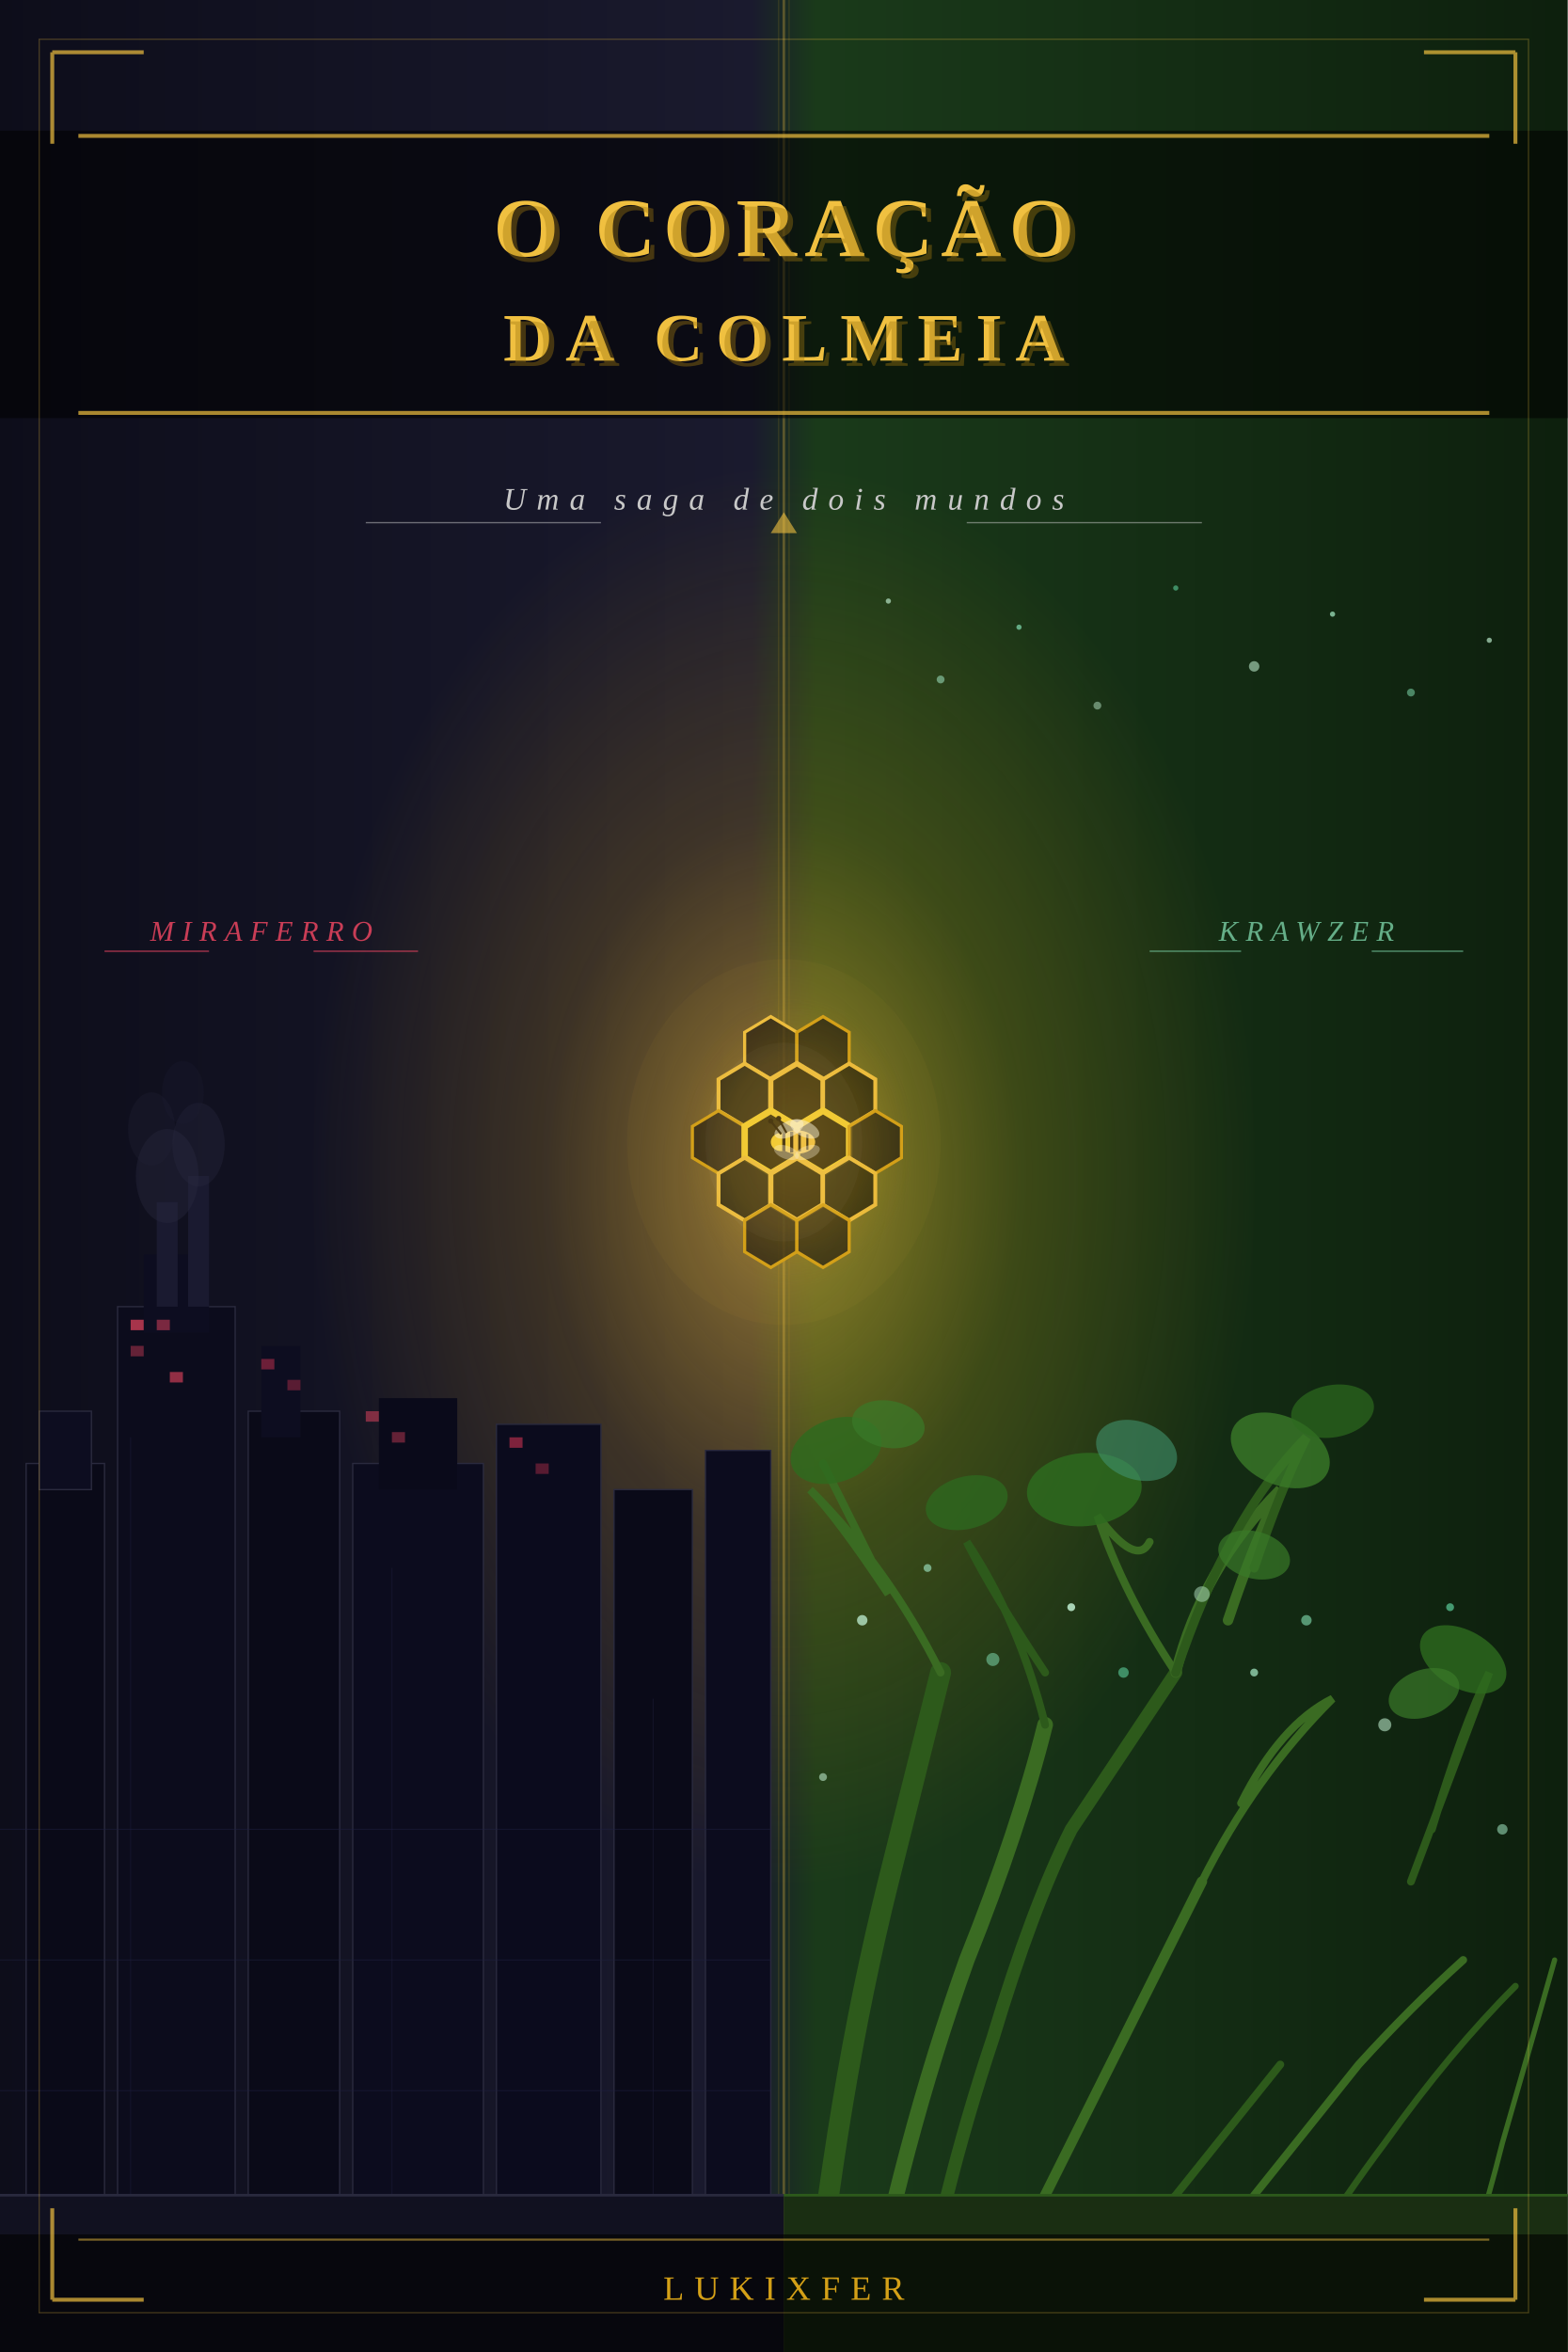
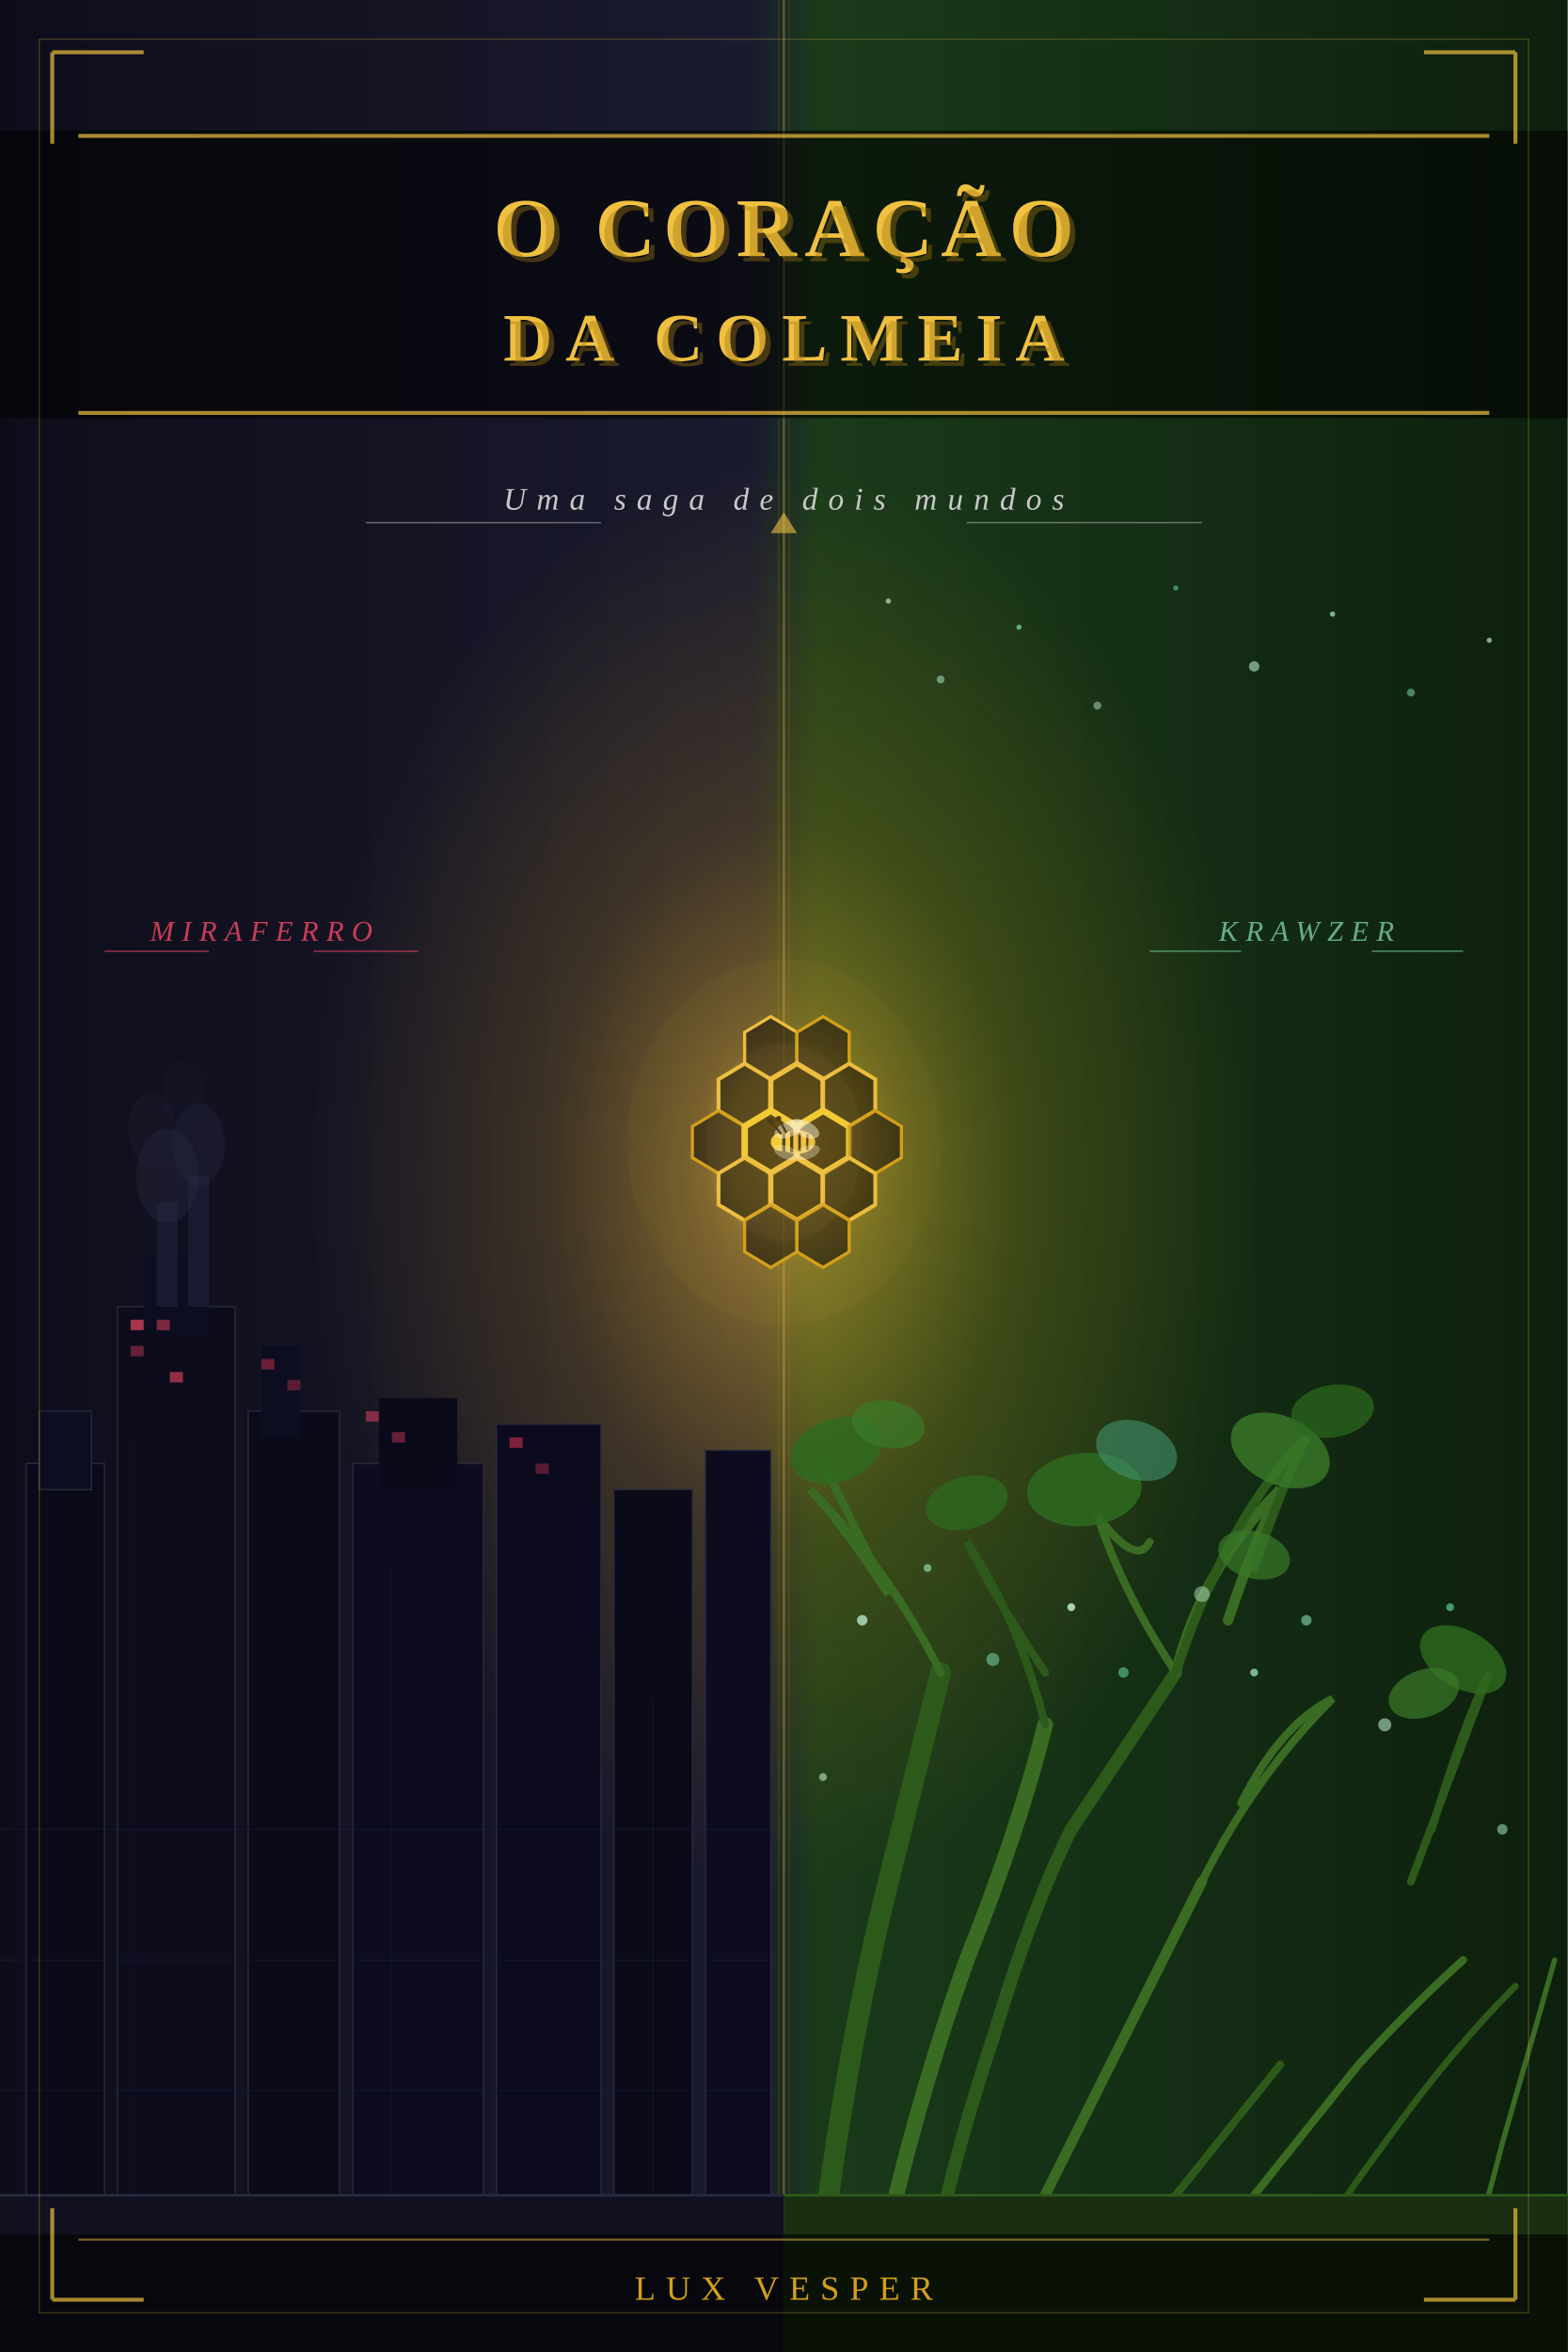
<svg xmlns="http://www.w3.org/2000/svg" viewBox="0 0 600 900" width="600" height="900">
  <defs>
    <linearGradient id="bg_miraferro" x1="0%" y1="0%" x2="0%" y2="100%">
      <stop offset="0%" stop-color="#0d0d1a" />
      <stop offset="60%" stop-color="#1a1a2e" />
      <stop offset="100%" stop-color="#16213e" />
    </linearGradient>
    <linearGradient id="bg_krawzer" x1="0%" y1="0%" x2="0%" y2="100%">
      <stop offset="0%" stop-color="#0d1f0d" />
      <stop offset="60%" stop-color="#1a3a1a" />
      <stop offset="100%" stop-color="#122a12" />
    </linearGradient>
    <linearGradient id="bg_split" x1="0%" y1="0%" x2="100%" y2="0%">
      <stop offset="0%" stop-color="#0d0d1a" />
      <stop offset="48%" stop-color="#1a1a2e" />
      <stop offset="52%" stop-color="#1a3a1a" />
      <stop offset="100%" stop-color="#0d1f0d" />
    </linearGradient>
    <radialGradient id="central_glow" cx="50%" cy="50%" r="30%">
      <stop offset="0%" stop-color="#f0c040" stop-opacity="0.6" />
      <stop offset="50%" stop-color="#d4a017" stop-opacity="0.2" />
      <stop offset="100%" stop-color="#d4a017" stop-opacity="0" />
    </radialGradient>
    <radialGradient id="hex_glow" cx="50%" cy="50%" r="50%">
      <stop offset="0%" stop-color="#f0c040" stop-opacity="0.9" />
      <stop offset="60%" stop-color="#d4a017" stop-opacity="0.6" />
      <stop offset="100%" stop-color="#a07810" stop-opacity="0" />
    </radialGradient>
    <filter id="smoke" x="-20%" y="-20%" width="140%" height="140%">
      <feTurbulence type="fractalNoise" baseFrequency="0.04" numOctaves="4" result="noise" />
      <feDisplacementMap in="SourceGraphic" in2="noise" scale="4" xChannelSelector="R" yChannelSelector="G" />
    </filter>
    <filter id="glow" x="-30%" y="-30%" width="160%" height="160%">
      <feGaussianBlur stdDeviation="3" result="blur" />
      <feComposite in="SourceGraphic" in2="blur" operator="over" />
    </filter>
    <filter id="softglow" x="-20%" y="-20%" width="140%" height="140%">
      <feGaussianBlur stdDeviation="5" result="blur" />
      <feComposite in="SourceGraphic" in2="blur" operator="over" />
    </filter>
  </defs>
  <rect width="600" height="900" fill="url(#bg_split)" />
  <rect width="600" height="900" fill="url(#central_glow)" />
  <line x1="300" y1="0" x2="300" y2="900" stroke="#f0c040" stroke-width="1" stroke-opacity="0.3" />
  <line x1="298" y1="0" x2="298" y2="900" stroke="#d4a017" stroke-width="0.5" stroke-opacity="0.15" />
  <line x1="302" y1="0" x2="302" y2="900" stroke="#d4a017" stroke-width="0.5" stroke-opacity="0.15" />
  <rect x="10" y="560" width="30" height="280" fill="#0a0a18" stroke="#2a2a3e" stroke-width="0.5" />
  <rect x="15" y="540" width="20" height="30" fill="#0d0d20" stroke="#2a2a3e" stroke-width="0.5" />
  <rect x="45" y="500" width="45" height="340" fill="#0c0c1c" stroke="#2a2a3e" stroke-width="0.5" />
  <rect x="55" y="480" width="25" height="30" fill="#0d0d20" />
  <rect x="95" y="540" width="35" height="300" fill="#0a0a18" stroke="#2a2a3e" stroke-width="0.5" />
  <rect x="100" y="515" width="15" height="35" fill="#0d0d20" />
  <rect x="135" y="560" width="50" height="280" fill="#0c0c1e" stroke="#2a2a3e" stroke-width="0.5" />
  <rect x="145" y="535" width="30" height="35" fill="#0a0a1a" />
  <rect x="190" y="545" width="40" height="295" fill="#0b0b1d" stroke="#2a2a3e" stroke-width="0.5" />
  <rect x="235" y="570" width="30" height="270" fill="#0a0a18" stroke="#2a2a3e" stroke-width="0.5" />
  <rect x="270" y="555" width="25" height="285" fill="#0c0c1e" stroke="#2a2a3e" stroke-width="0.5" />
  <rect x="60" y="460" width="8" height="40" fill="#1a1a30" />
  <rect x="72" y="450" width="8" height="50" fill="#1a1a30" />
  <ellipse cx="64" cy="450" rx="12" ry="18" fill="#2a2a40" fill-opacity="0.4" />
  <ellipse cx="58" cy="432" rx="9" ry="14" fill="#222238" fill-opacity="0.3" />
  <ellipse cx="76" cy="438" rx="10" ry="16" fill="#2a2a40" fill-opacity="0.35" />
  <ellipse cx="70" cy="418" rx="8" ry="12" fill="#1e1e34" fill-opacity="0.25" />
  <rect x="50" y="505" width="5" height="4" fill="#e94560" fill-opacity="0.7" />
  <rect x="60" y="505" width="5" height="4" fill="#e94560" fill-opacity="0.5" />
  <rect x="50" y="515" width="5" height="4" fill="#e94560" fill-opacity="0.4" />
  <rect x="65" y="525" width="5" height="4" fill="#e94560" fill-opacity="0.6" />
  <rect x="100" y="520" width="5" height="4" fill="#cc3350" fill-opacity="0.5" />
  <rect x="110" y="528" width="5" height="4" fill="#cc3350" fill-opacity="0.4" />
  <rect x="140" y="540" width="5" height="4" fill="#e94560" fill-opacity="0.5" />
  <rect x="150" y="548" width="5" height="4" fill="#e94560" fill-opacity="0.4" />
  <rect x="195" y="550" width="5" height="4" fill="#cc3350" fill-opacity="0.6" />
  <rect x="205" y="560" width="5" height="4" fill="#cc3350" fill-opacity="0.4" />
  <line x1="0" y1="700" x2="295" y2="700" stroke="#1e2040" stroke-width="0.4" stroke-opacity="0.5" />
  <line x1="0" y1="750" x2="295" y2="750" stroke="#1e2040" stroke-width="0.4" stroke-opacity="0.5" />
  <line x1="0" y1="800" x2="295" y2="800" stroke="#1e2040" stroke-width="0.4" stroke-opacity="0.5" />
  <line x1="50" y1="550" x2="50" y2="900" stroke="#1e2040" stroke-width="0.4" stroke-opacity="0.4" />
  <line x1="150" y1="600" x2="150" y2="900" stroke="#1e2040" stroke-width="0.4" stroke-opacity="0.4" />
  <line x1="250" y1="650" x2="250" y2="900" stroke="#1e2040" stroke-width="0.4" stroke-opacity="0.4" />
  <rect x="0" y="840" width="300" height="60" fill="#111120" />
  <line x1="0" y1="840" x2="300" y2="840" stroke="#2a2a3e" stroke-width="1" />
  <path d="M 310 900 Q 320 800 340 720 Q 350 680 360 640" stroke="#2d5a1b" stroke-width="8" fill="none" stroke-linecap="round" />
  <path d="M 330 900 Q 345 820 370 750 Q 390 700 400 660" stroke="#3a6b22" stroke-width="6" fill="none" stroke-linecap="round" />
  <path d="M 350 900 Q 360 840 380 780 Q 395 730 410 700 Q 430 670 450 640" stroke="#2d5a1b" stroke-width="5" fill="none" stroke-linecap="round" />
  <path d="M 370 900 Q 395 850 420 800 Q 445 750 460 720" stroke="#3a6b22" stroke-width="4" fill="none" stroke-linecap="round" />
  <path d="M 390 900 Q 420 870 450 840 Q 470 815 490 790" stroke="#2d5a1b" stroke-width="3" fill="none" stroke-linecap="round" />
  <path d="M 440 900 Q 460 870 480 840 Q 500 815 520 790 Q 540 768 560 750" stroke="#3a6b22" stroke-width="3" fill="none" stroke-linecap="round" />
  <path d="M 480 900 Q 500 860 530 820 Q 555 785 580 760" stroke="#2d5a1b" stroke-width="2.5" fill="none" stroke-linecap="round" />
  <path d="M 550 900 Q 565 860 575 820 Q 588 775 595 750" stroke="#3a6b22" stroke-width="2" fill="none" stroke-linecap="round" />
  <path d="M 360 640 Q 340 600 310 570 Q 320 580 340 610 Q 330 590 315 560" stroke="#3a6b22" stroke-width="3" fill="none" stroke-linecap="round" />
  <path d="M 400 660 Q 390 620 370 590 Q 380 610 400 640" stroke="#2d5a1b" stroke-width="3" fill="none" stroke-linecap="round" />
  <path d="M 450 640 Q 460 600 490 570 Q 480 590 470 620" stroke="#3a6b22" stroke-width="4" fill="none" stroke-linecap="round" />
  <path d="M 450 640 Q 430 610 420 580 Q 435 600 440 590" stroke="#3a6b22" stroke-width="3" fill="none" stroke-linecap="round" />
  <path d="M 450 640 Q 470 580 500 550 Q 490 570 480 600" stroke="#2d5a1b" stroke-width="3.5" fill="none" stroke-linecap="round" />
  <path d="M 460 720 Q 480 680 510 650 Q 490 660 475 690" stroke="#3a6b22" stroke-width="3" fill="none" stroke-linecap="round" />
  <path d="M 540 720 Q 555 680 570 640 Q 560 660 548 700" stroke="#2d5a1b" stroke-width="3" fill="none" stroke-linecap="round" />
  <ellipse cx="320" cy="555" rx="18" ry="12" fill="#2d6a1f" fill-opacity="0.8" transform="rotate(-20, 320, 555)" />
  <ellipse cx="340" cy="545" rx="14" ry="9" fill="#3a7a28" fill-opacity="0.7" transform="rotate(10, 340, 545)" />
  <ellipse cx="370" cy="575" rx="16" ry="10" fill="#2d6a1f" fill-opacity="0.75" transform="rotate(-15, 370, 575)" />
  <ellipse cx="490" cy="555" rx="20" ry="13" fill="#3a7a28" fill-opacity="0.8" transform="rotate(25, 490, 555)" />
  <ellipse cx="510" cy="540" rx="16" ry="10" fill="#2d6a1f" fill-opacity="0.7" transform="rotate(-10, 510, 540)" />
  <ellipse cx="480" cy="595" rx="14" ry="9" fill="#3a7a28" fill-opacity="0.7" transform="rotate(15, 480, 595)" />
  <ellipse cx="415" cy="570" rx="22" ry="14" fill="#2d6a1f" fill-opacity="0.85" transform="rotate(-5, 415, 570)" />
  <ellipse cx="435" cy="555" rx="16" ry="11" fill="#40916c" fill-opacity="0.6" transform="rotate(20, 435, 555)" />
  <ellipse cx="560" cy="635" rx="18" ry="11" fill="#2d6a1f" fill-opacity="0.8" transform="rotate(30, 560, 635)" />
  <ellipse cx="545" cy="648" rx="14" ry="9" fill="#3a7a28" fill-opacity="0.7" transform="rotate(-20, 545, 648)" />
  <circle cx="330" cy="620" r="2" fill="#b7e4c7" fill-opacity="0.8" />
  <circle cx="355" cy="600" r="1.5" fill="#95d5b2" fill-opacity="0.7" />
  <circle cx="380" cy="635" r="2.5" fill="#74c69d" fill-opacity="0.6" />
  <circle cx="410" cy="615" r="1.5" fill="#b7e4c7" fill-opacity="0.9" />
  <circle cx="430" cy="640" r="2" fill="#52b788" fill-opacity="0.7" />
  <circle cx="460" cy="610" r="3" fill="#b7e4c7" fill-opacity="0.5" />
  <circle cx="480" cy="640" r="1.5" fill="#95d5b2" fill-opacity="0.8" />
  <circle cx="500" cy="620" r="2" fill="#74c69d" fill-opacity="0.7" />
  <circle cx="530" cy="660" r="2.5" fill="#b7e4c7" fill-opacity="0.6" />
  <circle cx="555" cy="615" r="1.5" fill="#52b788" fill-opacity="0.8" />
  <circle cx="315" cy="680" r="1.5" fill="#b7e4c7" fill-opacity="0.6" />
  <circle cx="575" cy="700" r="2" fill="#95d5b2" fill-opacity="0.6" />
  <rect x="300" y="840" width="300" height="60" fill="#1a2e12" />
  <line x1="300" y1="840" x2="600" y2="840" stroke="#2d5a1b" stroke-width="1" />
  <polygon points="285,395 295,389 305,395 305,407 295,413 285,407" fill="#1a1610" stroke="#f0c040" stroke-width="1.2" fill-opacity="0.7" />
  <polygon points="305,395 315,389 325,395 325,407 315,413 305,407" fill="#1a1610" stroke="#d4a017" stroke-width="1.2" fill-opacity="0.7" />
  <polygon points="275,413 285,407 295,413 295,425 285,431 275,425" fill="#1f1c0d" stroke="#f0c040" stroke-width="1.5" fill-opacity="0.8" />
  <polygon points="295,413 305,407 315,413 315,425 305,431 295,425" fill="#2a2208" stroke="#f0c040" stroke-width="2" fill-opacity="0.9" />
  <polygon points="315,413 325,407 335,413 335,425 325,431 315,425" fill="#1f1c0d" stroke="#f0c040" stroke-width="1.5" fill-opacity="0.8" />
  <polygon points="265,431 275,425 285,431 285,443 275,449 265,443" fill="#1a1610" stroke="#d4a017" stroke-width="1.2" fill-opacity="0.7" />
  <polygon points="285,431 295,425 305,431 305,443 295,449 285,443" fill="#2a2208" stroke="#f5d030" stroke-width="2.5" fill-opacity="0.95" />
  <polygon points="305,431 315,425 325,431 325,443 315,449 305,443" fill="#2a2208" stroke="#f5d030" stroke-width="2.5" fill-opacity="0.95" />
  <polygon points="325,431 335,425 345,431 345,443 335,449 325,443" fill="#1a1610" stroke="#d4a017" stroke-width="1.2" fill-opacity="0.7" />
  <polygon points="275,449 285,443 295,449 295,461 285,467 275,461" fill="#1f1c0d" stroke="#f0c040" stroke-width="1.5" fill-opacity="0.8" />
  <polygon points="295,449 305,443 315,449 315,461 305,467 295,461" fill="#2a2208" stroke="#f0c040" stroke-width="2" fill-opacity="0.9" />
  <polygon points="315,449 325,443 335,449 335,461 325,467 315,461" fill="#1f1c0d" stroke="#f0c040" stroke-width="1.5" fill-opacity="0.8" />
  <polygon points="285,467 295,461 305,467 305,479 295,485 285,479" fill="#1a1610" stroke="#d4a017" stroke-width="1.2" fill-opacity="0.7" />
  <polygon points="305,467 315,461 325,467 325,479 315,485 305,479" fill="#1a1610" stroke="#d4a017" stroke-width="1.2" fill-opacity="0.7" />
  <ellipse cx="305" cy="437" rx="7" ry="4.5" fill="#f0c040" />
  <ellipse cx="299" cy="437" rx="4" ry="3.5" fill="#f5d030" />
  <line x1="300" y1="433.5" x2="300" y2="440.5" stroke="#1a1000" stroke-width="1.2" />
  <line x1="303" y1="433" x2="303" y2="441" stroke="#1a1000" stroke-width="1.2" />
  <line x1="306" y1="433.5" x2="306" y2="440.5" stroke="#1a1000" stroke-width="1" />
  <line x1="309" y1="434" x2="309" y2="440" stroke="#1a1000" stroke-width="0.8" />
  <ellipse cx="302" cy="432" rx="6" ry="3" fill="white" fill-opacity="0.5" transform="rotate(-25, 302, 432)" />
  <ellipse cx="308" cy="432" rx="6" ry="3" fill="white" fill-opacity="0.5" transform="rotate(25, 308, 432)" />
  <ellipse cx="301" cy="441" rx="5" ry="2.5" fill="white" fill-opacity="0.35" transform="rotate(20, 301, 441)" />
  <ellipse cx="309" cy="441" rx="5" ry="2.5" fill="white" fill-opacity="0.35" transform="rotate(-20, 309, 441)" />
  <line x1="299" y1="434" x2="295" y2="429" stroke="#1a1000" stroke-width="0.8" />
  <circle cx="295" cy="429" r="1" fill="#1a1000" />
  <line x1="301" y1="433.5" x2="298" y2="428" stroke="#1a1000" stroke-width="0.8" />
  <circle cx="298" cy="428" r="1" fill="#1a1000" />
  <ellipse cx="305" cy="437" rx="45" ry="55" fill="url(#hex_glow)" fill-opacity="0.25" />
  <rect x="0" y="50" width="600" height="110" fill="#000000" fill-opacity="0.55" />
  <line x1="30" y1="52" x2="570" y2="52" stroke="#f0c040" stroke-width="1.5" stroke-opacity="0.7" />
  <line x1="30" y1="158" x2="570" y2="158" stroke="#f0c040" stroke-width="1.5" stroke-opacity="0.7" />
  <text x="300" y="98" font-family="Georgia, 'Times New Roman', serif" font-size="32" font-weight="bold" fill="#f0c040" text-anchor="middle" letter-spacing="3">O CORAÇÃO</text>
  <text x="300" y="138" font-family="Georgia, 'Times New Roman', serif" font-size="26" font-weight="bold" fill="#f0c040" text-anchor="middle" letter-spacing="5">DA COLMEIA</text>
  <text x="302" y="100" font-family="Georgia, 'Times New Roman', serif" font-size="32" font-weight="bold" fill="#a07810" text-anchor="middle" letter-spacing="3" fill-opacity="0.4">O CORAÇÃO</text>
  <text x="302" y="140" font-family="Georgia, 'Times New Roman', serif" font-size="26" font-weight="bold" fill="#a07810" text-anchor="middle" letter-spacing="5" fill-opacity="0.4">DA COLMEIA</text>
  <text x="300" y="195" font-family="Georgia, 'Times New Roman', serif" font-size="12" fill="#c8c8c8" text-anchor="middle" letter-spacing="4" font-style="italic">Uma saga de dois mundos</text>
  <line x1="140" y1="200" x2="230" y2="200" stroke="#c8c8c8" stroke-width="0.5" stroke-opacity="0.5" />
  <polygon points="300,196 305,204 295,204" fill="#f0c040" fill-opacity="0.6" />
  <line x1="370" y1="200" x2="460" y2="200" stroke="#c8c8c8" stroke-width="0.5" stroke-opacity="0.5" />
  <text x="100" y="360" font-family="Georgia, 'Times New Roman', serif" font-size="11" fill="#e94560" text-anchor="middle" letter-spacing="3" font-style="italic" fill-opacity="0.85">MIRAFERRO</text>
  <line x1="40" y1="364" x2="80" y2="364" stroke="#e94560" stroke-width="0.7" stroke-opacity="0.5" />
  <line x1="120" y1="364" x2="160" y2="364" stroke="#e94560" stroke-width="0.7" stroke-opacity="0.5" />
  <text x="500" y="360" font-family="Georgia, 'Times New Roman', serif" font-size="11" fill="#74c69d" text-anchor="middle" letter-spacing="3" font-style="italic" fill-opacity="0.85">KRAWZER</text>
  <line x1="440" y1="364" x2="475" y2="364" stroke="#74c69d" stroke-width="0.7" stroke-opacity="0.5" />
  <line x1="525" y1="364" x2="560" y2="364" stroke="#74c69d" stroke-width="0.7" stroke-opacity="0.5" />
  <circle cx="340" cy="230" r="1" fill="#b7e4c7" fill-opacity="0.7" />
  <circle cx="360" cy="260" r="1.5" fill="#95d5b2" fill-opacity="0.6" />
  <circle cx="390" cy="240" r="1" fill="#74c69d" fill-opacity="0.8" />
  <circle cx="420" cy="270" r="1.5" fill="#b7e4c7" fill-opacity="0.5" />
  <circle cx="450" cy="225" r="1" fill="#52b788" fill-opacity="0.7" />
  <circle cx="480" cy="255" r="2" fill="#b7e4c7" fill-opacity="0.6" />
  <circle cx="510" cy="235" r="1" fill="#95d5b2" fill-opacity="0.8" />
  <circle cx="540" cy="265" r="1.5" fill="#74c69d" fill-opacity="0.6" />
  <circle cx="570" cy="245" r="1" fill="#b7e4c7" fill-opacity="0.7" />
  <ellipse cx="300" cy="437" rx="60" ry="70" fill="#f0c040" fill-opacity="0.04" />
  <ellipse cx="300" cy="437" rx="30" ry="38" fill="#ffffff" fill-opacity="0.03" />
  <rect x="0" y="855" width="600" height="45" fill="#000000" fill-opacity="0.6" />
  <line x1="30" y1="857" x2="570" y2="857" stroke="#f0c040" stroke-width="0.8" stroke-opacity="0.5" />
-   <text x="300" y="880" font-family="Georgia, 'Times New Roman', serif" font-size="13" fill="#d4a017" text-anchor="middle" letter-spacing="4">LUKIXFER</text>
+   <text x="300" y="880" font-family="Georgia, 'Times New Roman', serif" font-size="13" fill="#d4a017" text-anchor="middle" letter-spacing="4">LUX VESPER</text>
  <path d="M 20,20 L 20,55 M 20,20 L 55,20" stroke="#f0c040" stroke-width="1.5" fill="none" stroke-opacity="0.7" />
  <path d="M 580,20 L 580,55 M 580,20 L 545,20" stroke="#f0c040" stroke-width="1.5" fill="none" stroke-opacity="0.7" />
  <path d="M 20,880 L 20,845 M 20,880 L 55,880" stroke="#f0c040" stroke-width="1.5" fill="none" stroke-opacity="0.7" />
  <path d="M 580,880 L 580,845 M 580,880 L 545,880" stroke="#f0c040" stroke-width="1.5" fill="none" stroke-opacity="0.7" />
  <rect x="15" y="15" width="570" height="870" fill="none" stroke="#f0c040" stroke-width="0.5" stroke-opacity="0.25" />
</svg>
